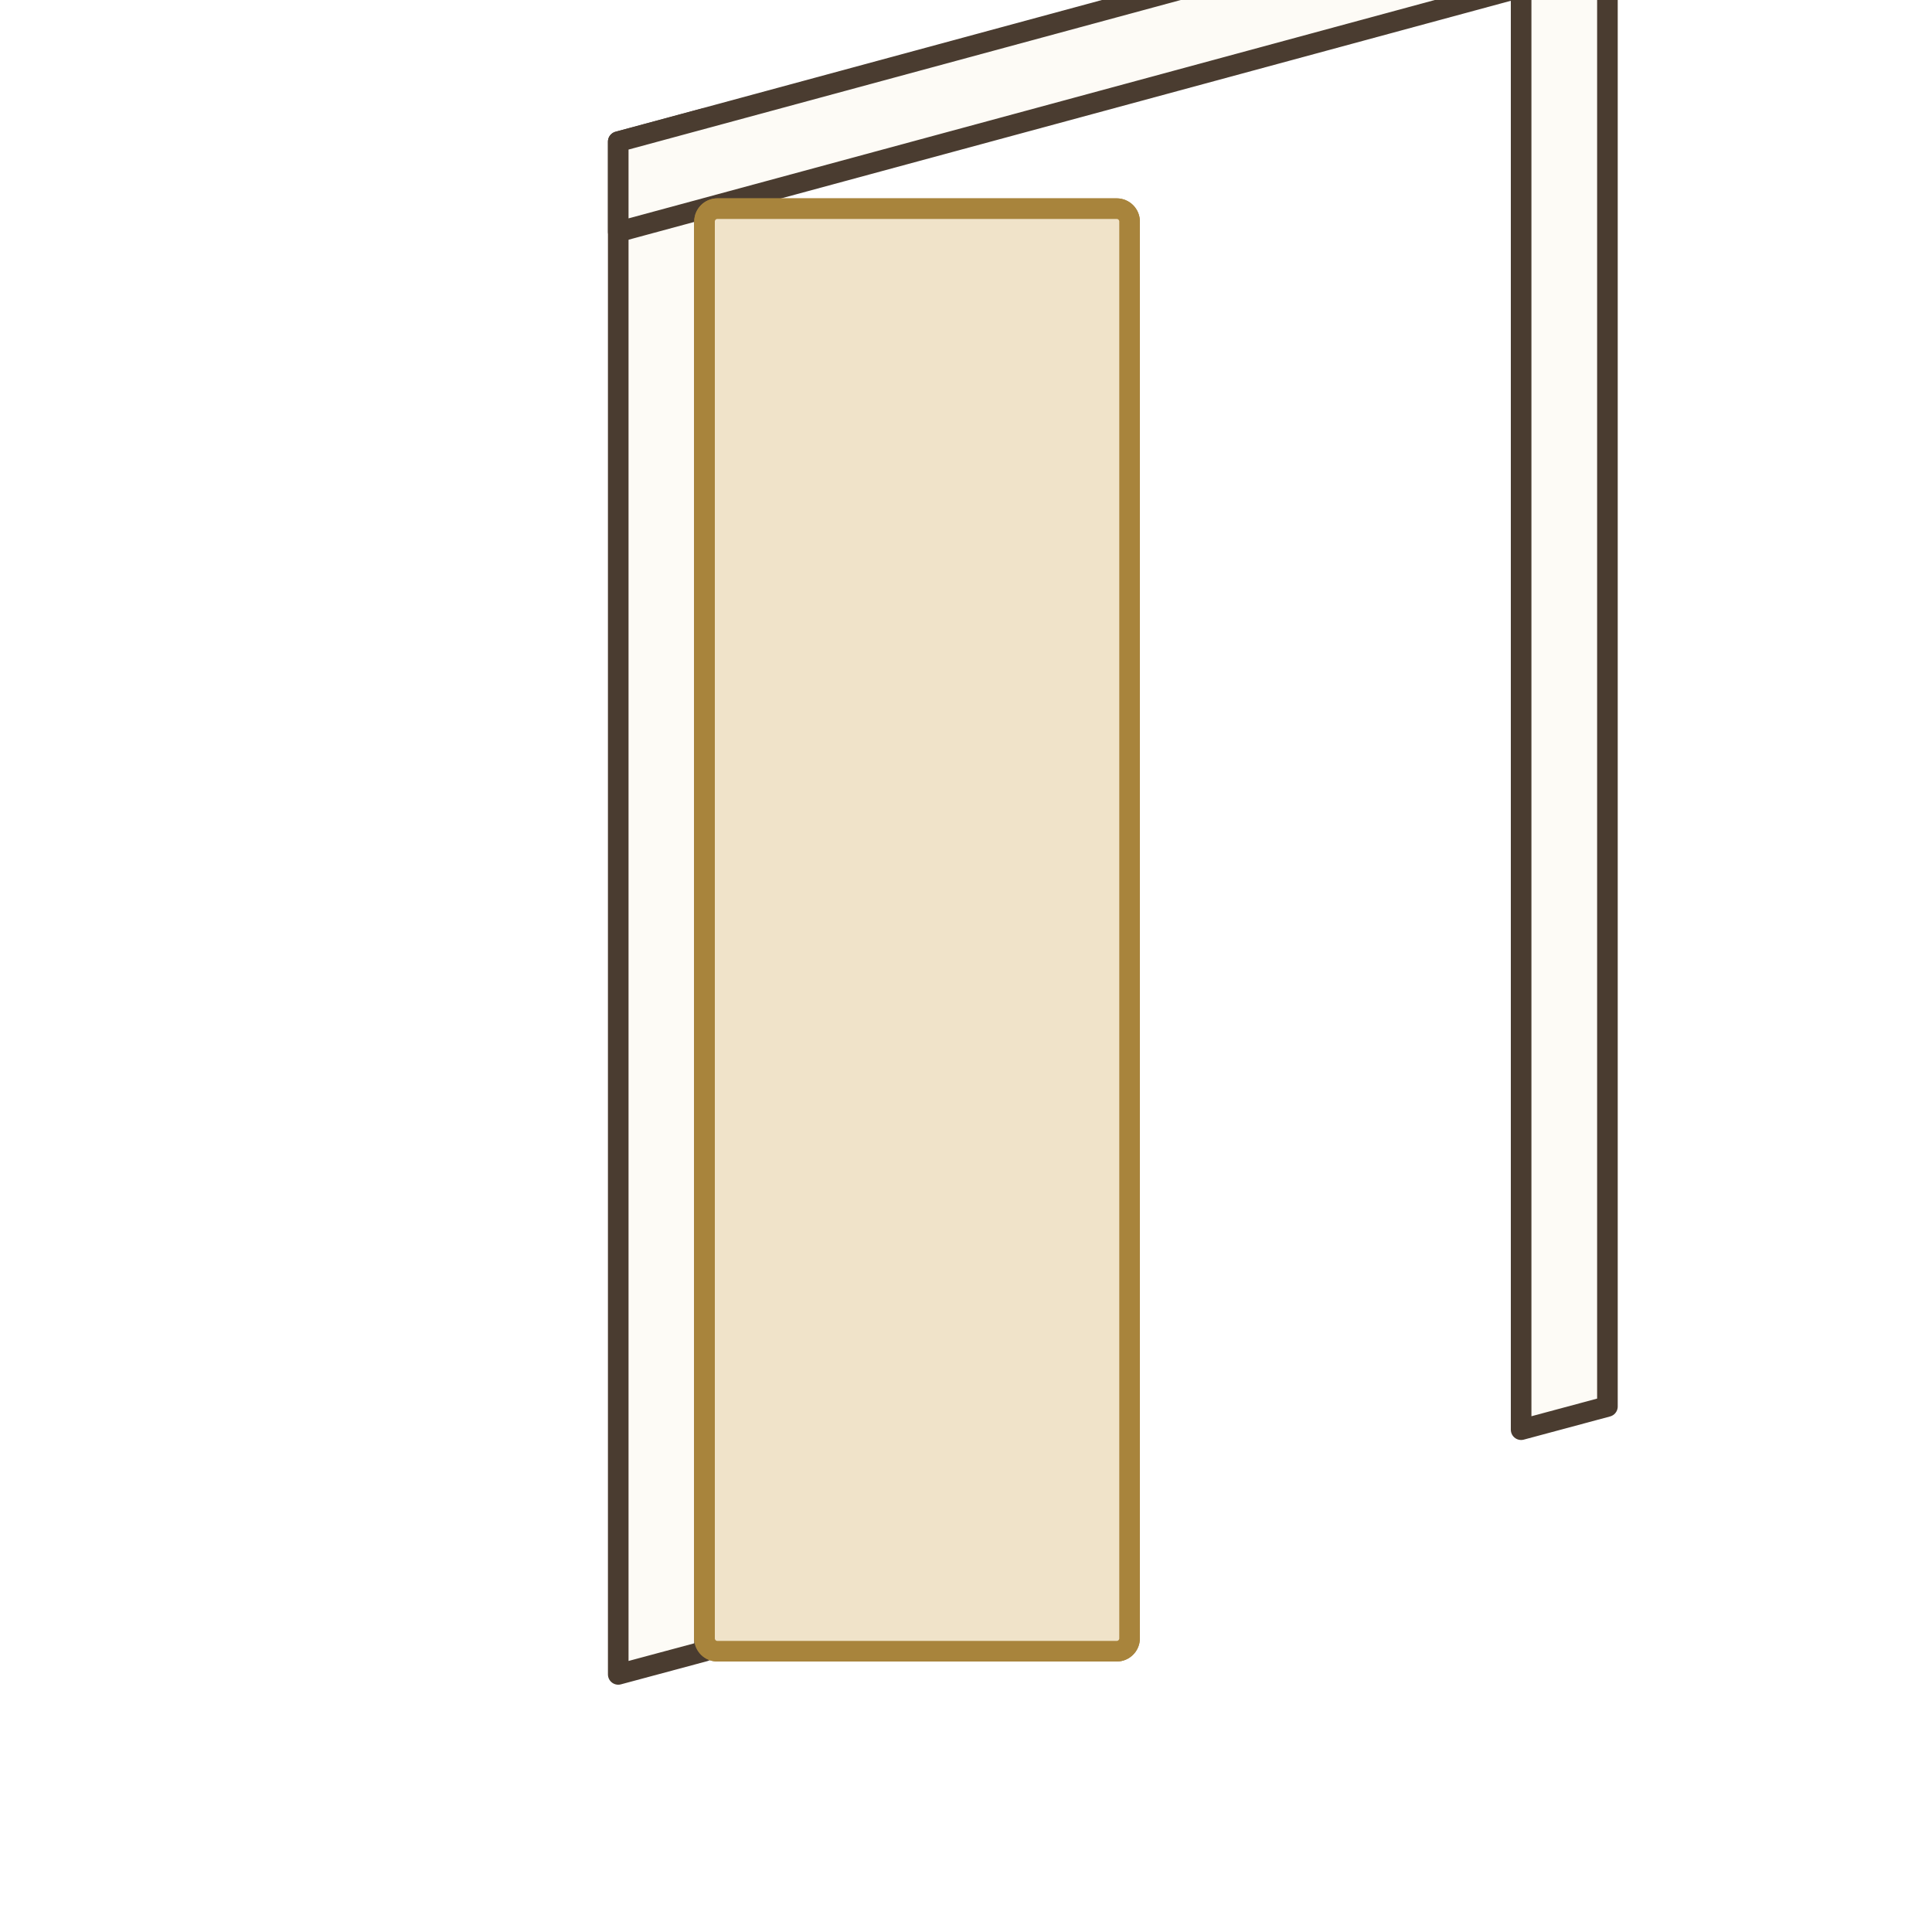
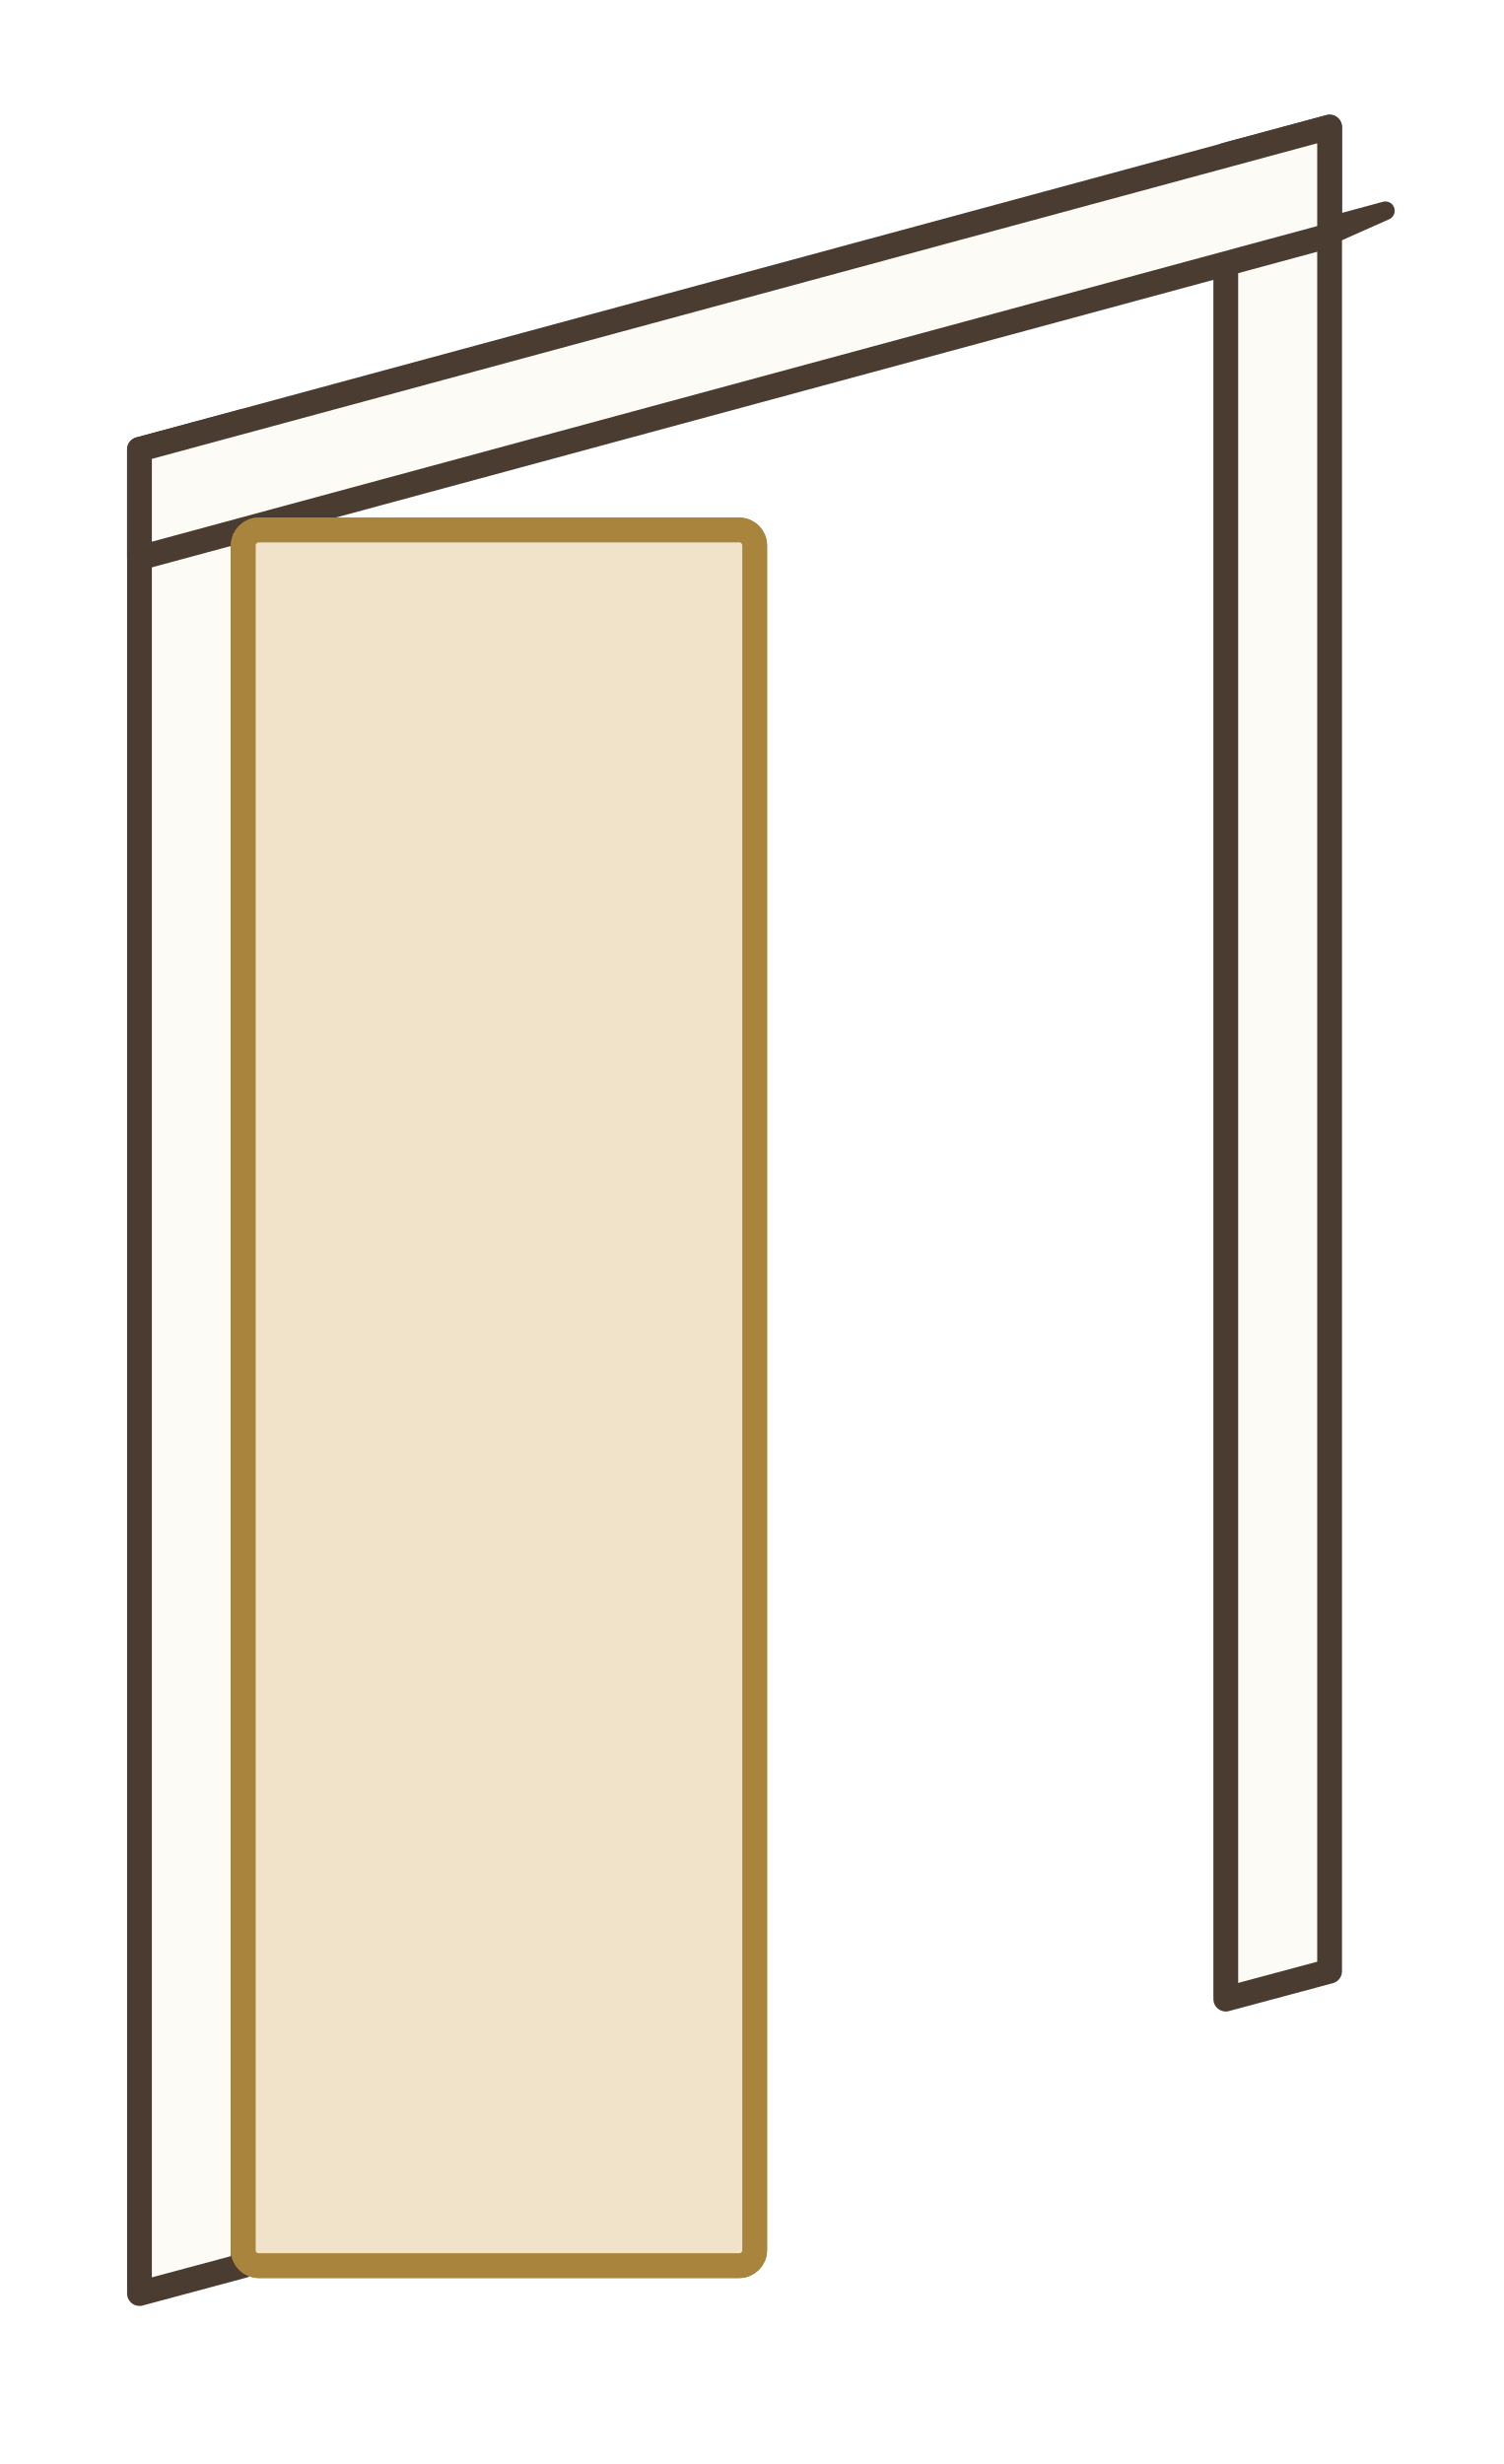
- <svg xmlns="http://www.w3.org/2000/svg" viewBox="0 0 150 150" role="img" aria-label="">
+ <svg xmlns="http://www.w3.org/2000/svg" viewBox="39 -18 97 159" role="img" aria-label="">
  <style>g{transform-box:view-box;transform-origin:0 0}.p1{animation:k1 5.6s linear infinite}.p2{animation:k2 5.6s linear infinite}@keyframes k1{0%{transform:matrix(0.960,-0.260,0,1,0,0)}10%{transform:matrix(0.960,-0.260,0,1,0,0)}16%{transform:matrix(0.900,-0.235,0,1,0,0)}22%{transform:matrix(0.717,-0.163,0,1,0,0)}28%{transform:matrix(0.424,-0.058,0,1,0,0)}34%{transform:matrix(0.092,0.053,0,1,0,0)}40%{transform:matrix(-0.171,0.136,0,1,0,0)}46%{transform:matrix(-0.274,0.167,0,1,0,0)}64%{transform:matrix(-0.274,0.167,0,1,0,0)}69%{transform:matrix(-0.171,0.136,0,1,0,0)}75%{transform:matrix(0.092,0.053,0,1,0,0)}80%{transform:matrix(0.424,-0.058,0,1,0,0)}85%{transform:matrix(0.717,-0.163,0,1,0,0)}91%{transform:matrix(0.900,-0.235,0,1,0,0)}100%{transform:matrix(0.960,-0.260,0,1,0,0)}}@keyframes k2{0%{transform:translate(31.7px,-8.6px) matrix(0.960,-0.260,0,1,0,0)}10%{transform:translate(31.7px,-8.6px) matrix(0.960,-0.260,0,1,0,0)}16%{transform:translate(29.7px,-7.7px) matrix(1.012,-0.283,0,1,0,0)}22%{transform:translate(23.7px,-5.4px) matrix(1.102,-0.330,0,1,0,0)}28%{transform:translate(14.0px,-1.9px) matrix(1.129,-0.363,0,1,0,0)}34%{transform:translate(3.0px,1.8px) matrix(1.055,-0.364,0,1,0,0)}40%{transform:translate(-5.6px,4.5px) matrix(0.931,-0.342,0,1,0,0)}46%{transform:translate(-9.0px,5.5px) matrix(0.867,-0.328,0,1,0,0)}64%{transform:translate(-9.0px,5.5px) matrix(0.867,-0.328,0,1,0,0)}69%{transform:translate(-5.6px,4.5px) matrix(0.931,-0.342,0,1,0,0)}75%{transform:translate(3.0px,1.8px) matrix(1.055,-0.364,0,1,0,0)}80%{transform:translate(14.0px,-1.9px) matrix(1.129,-0.363,0,1,0,0)}85%{transform:translate(23.7px,-5.4px) matrix(1.102,-0.330,0,1,0,0)}91%{transform:translate(29.7px,-7.7px) matrix(1.012,-0.283,0,1,0,0)}100%{transform:translate(31.7px,-8.6px) matrix(0.960,-0.260,0,1,0,0)}}</style>
  <g style="transform:translate(48px,130px)">
    <path d="M70.1 -19.0 L73.7 -20.5 L73.7 -132.5 L70.1 -131.0 Z" fill="#e6dccb" stroke="#4a3c30" stroke-width="1.2" stroke-linejoin="round" />
    <path d="M0.0 -112.0 L76.8 -132.8 L80.4 -134.4 L3.6 -113.6 Z" fill="#f3ede1" stroke="#4a3c30" stroke-width="1.2" stroke-linejoin="round" />
    <path d="M0.0 0.0 L6.7 -1.8 L6.7 -120.8 L0.0 -119.0 Z" fill="#fdfbf6" stroke="#4a3c30" stroke-width="1.6" stroke-linejoin="round" />
    <path d="M70.1 -19.0 L76.8 -20.8 L76.8 -139.8 L70.1 -138.0 Z" fill="#fdfbf6" stroke="#4a3c30" stroke-width="1.6" stroke-linejoin="round" />
    <path d="M0.0 -112.0 L76.8 -132.8 L76.8 -139.8 L0.0 -119.0 Z" fill="#fdfbf6" stroke="#4a3c30" stroke-width="1.6" stroke-linejoin="round" />
    <g style="transform:translate(6.7px,-113.8px)">
      <g class="p1">
        <rect x="0" y="0" width="33" height="112" rx="1" fill="#f0e3c9" stroke="#a8843c" stroke-width="1.6" />
      </g>
      <g class="p2">
        <rect x="0" y="0" width="33" height="112" rx="1" fill="#f0e3c9" stroke="#a8843c" stroke-width="1.6" />
      </g>
    </g>
  </g>
</svg>
